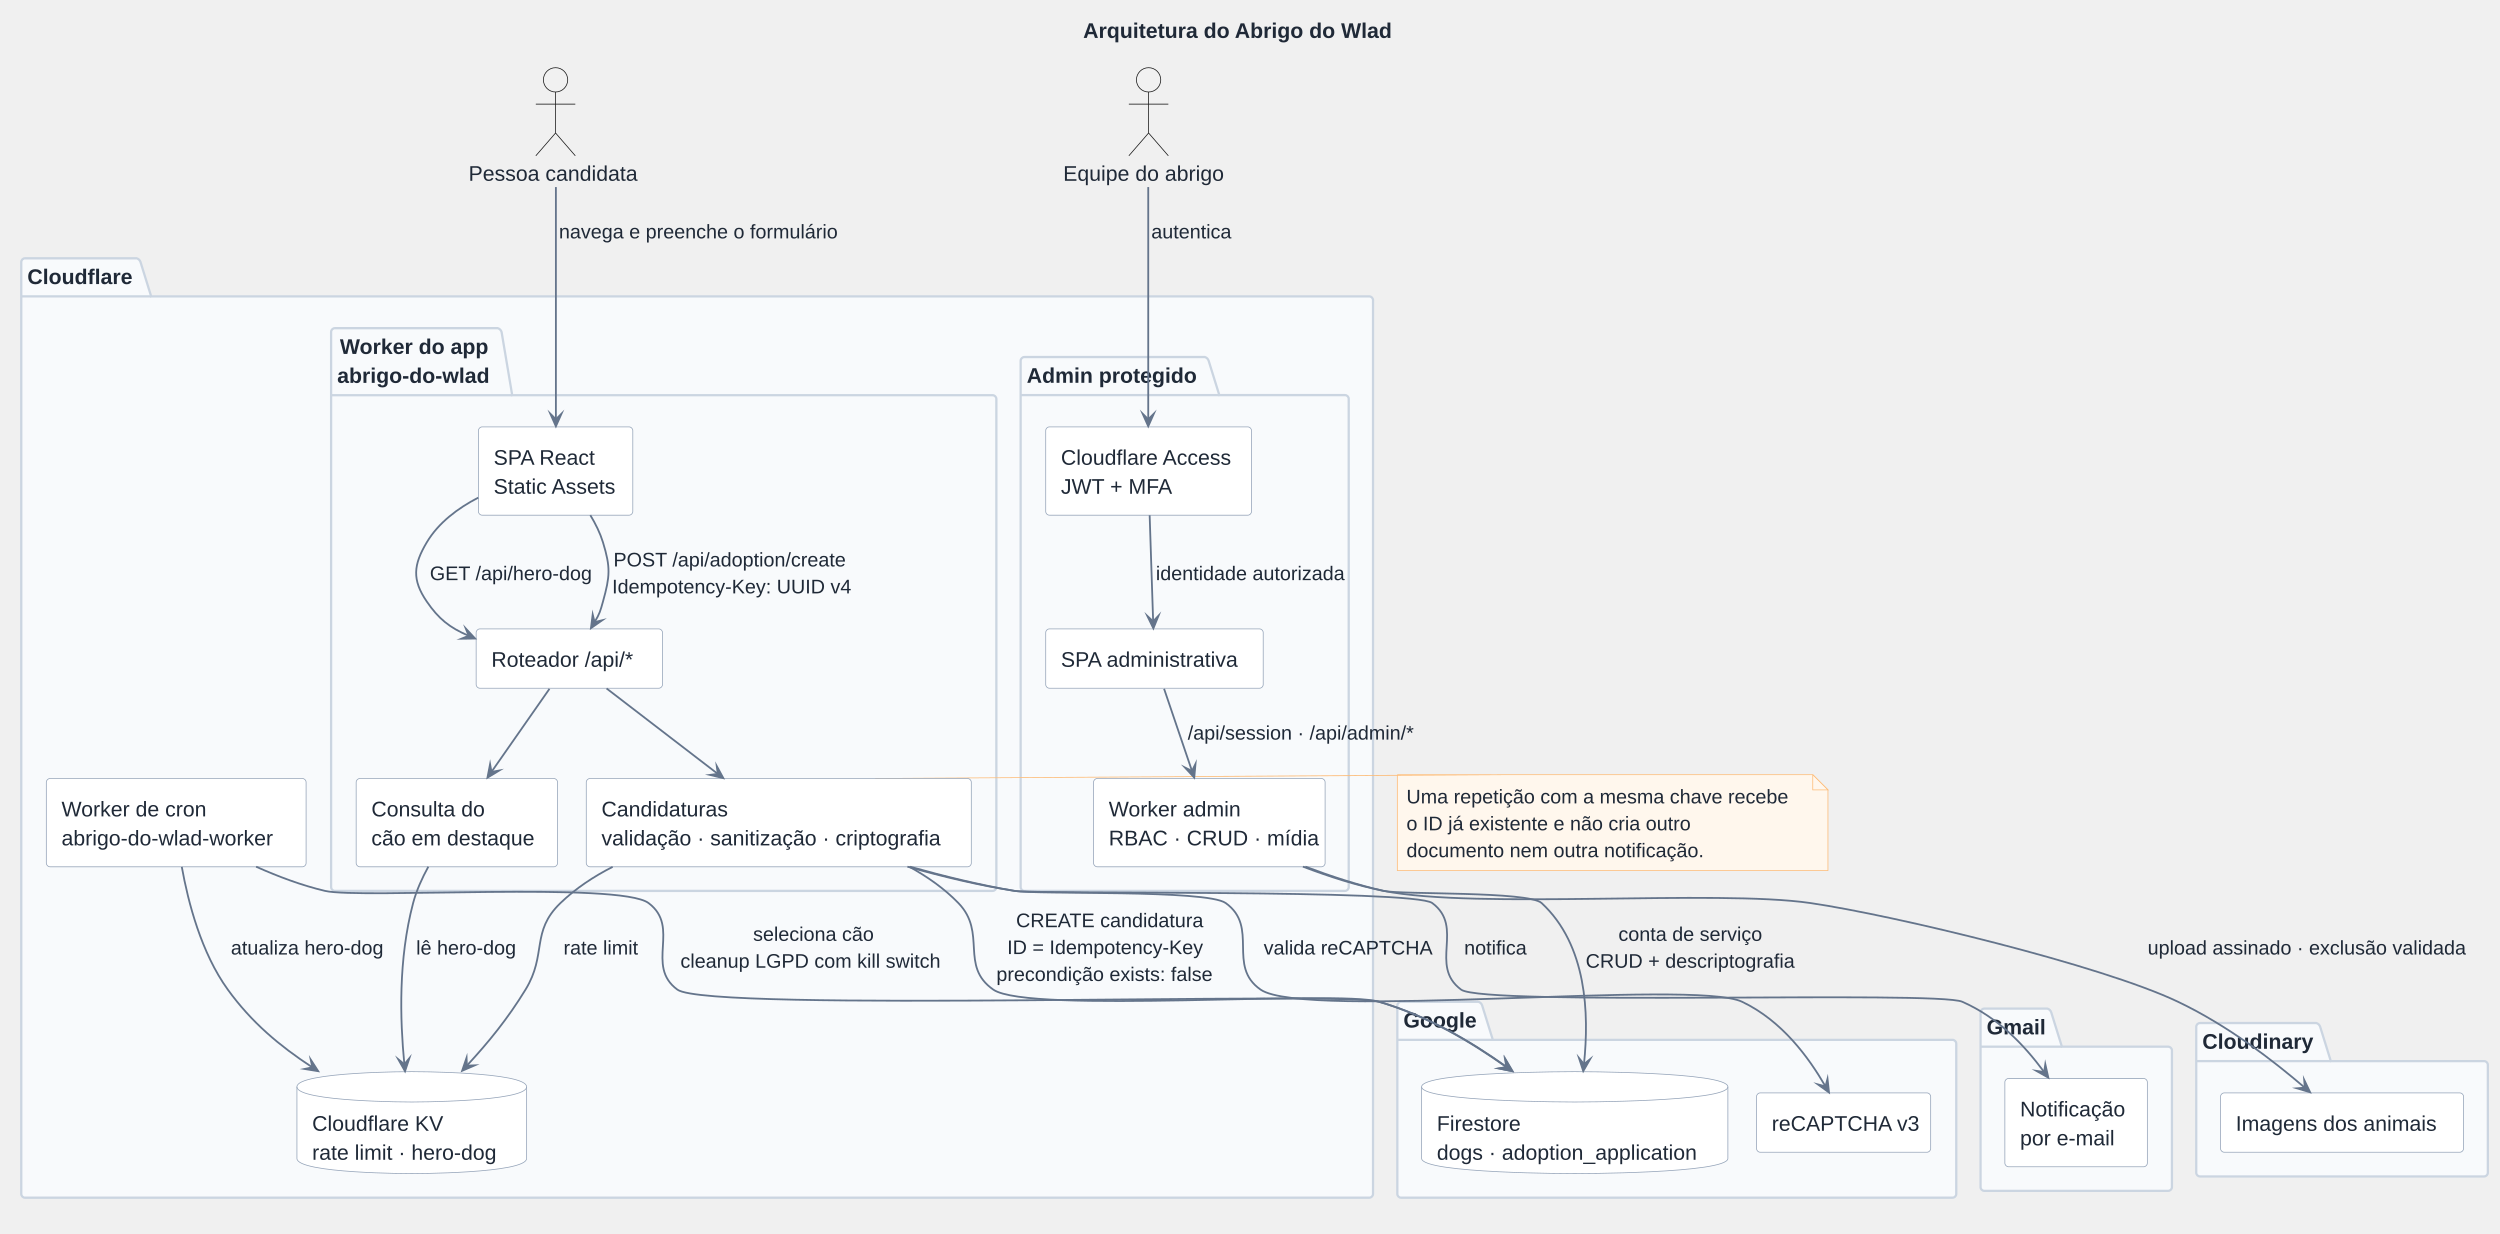
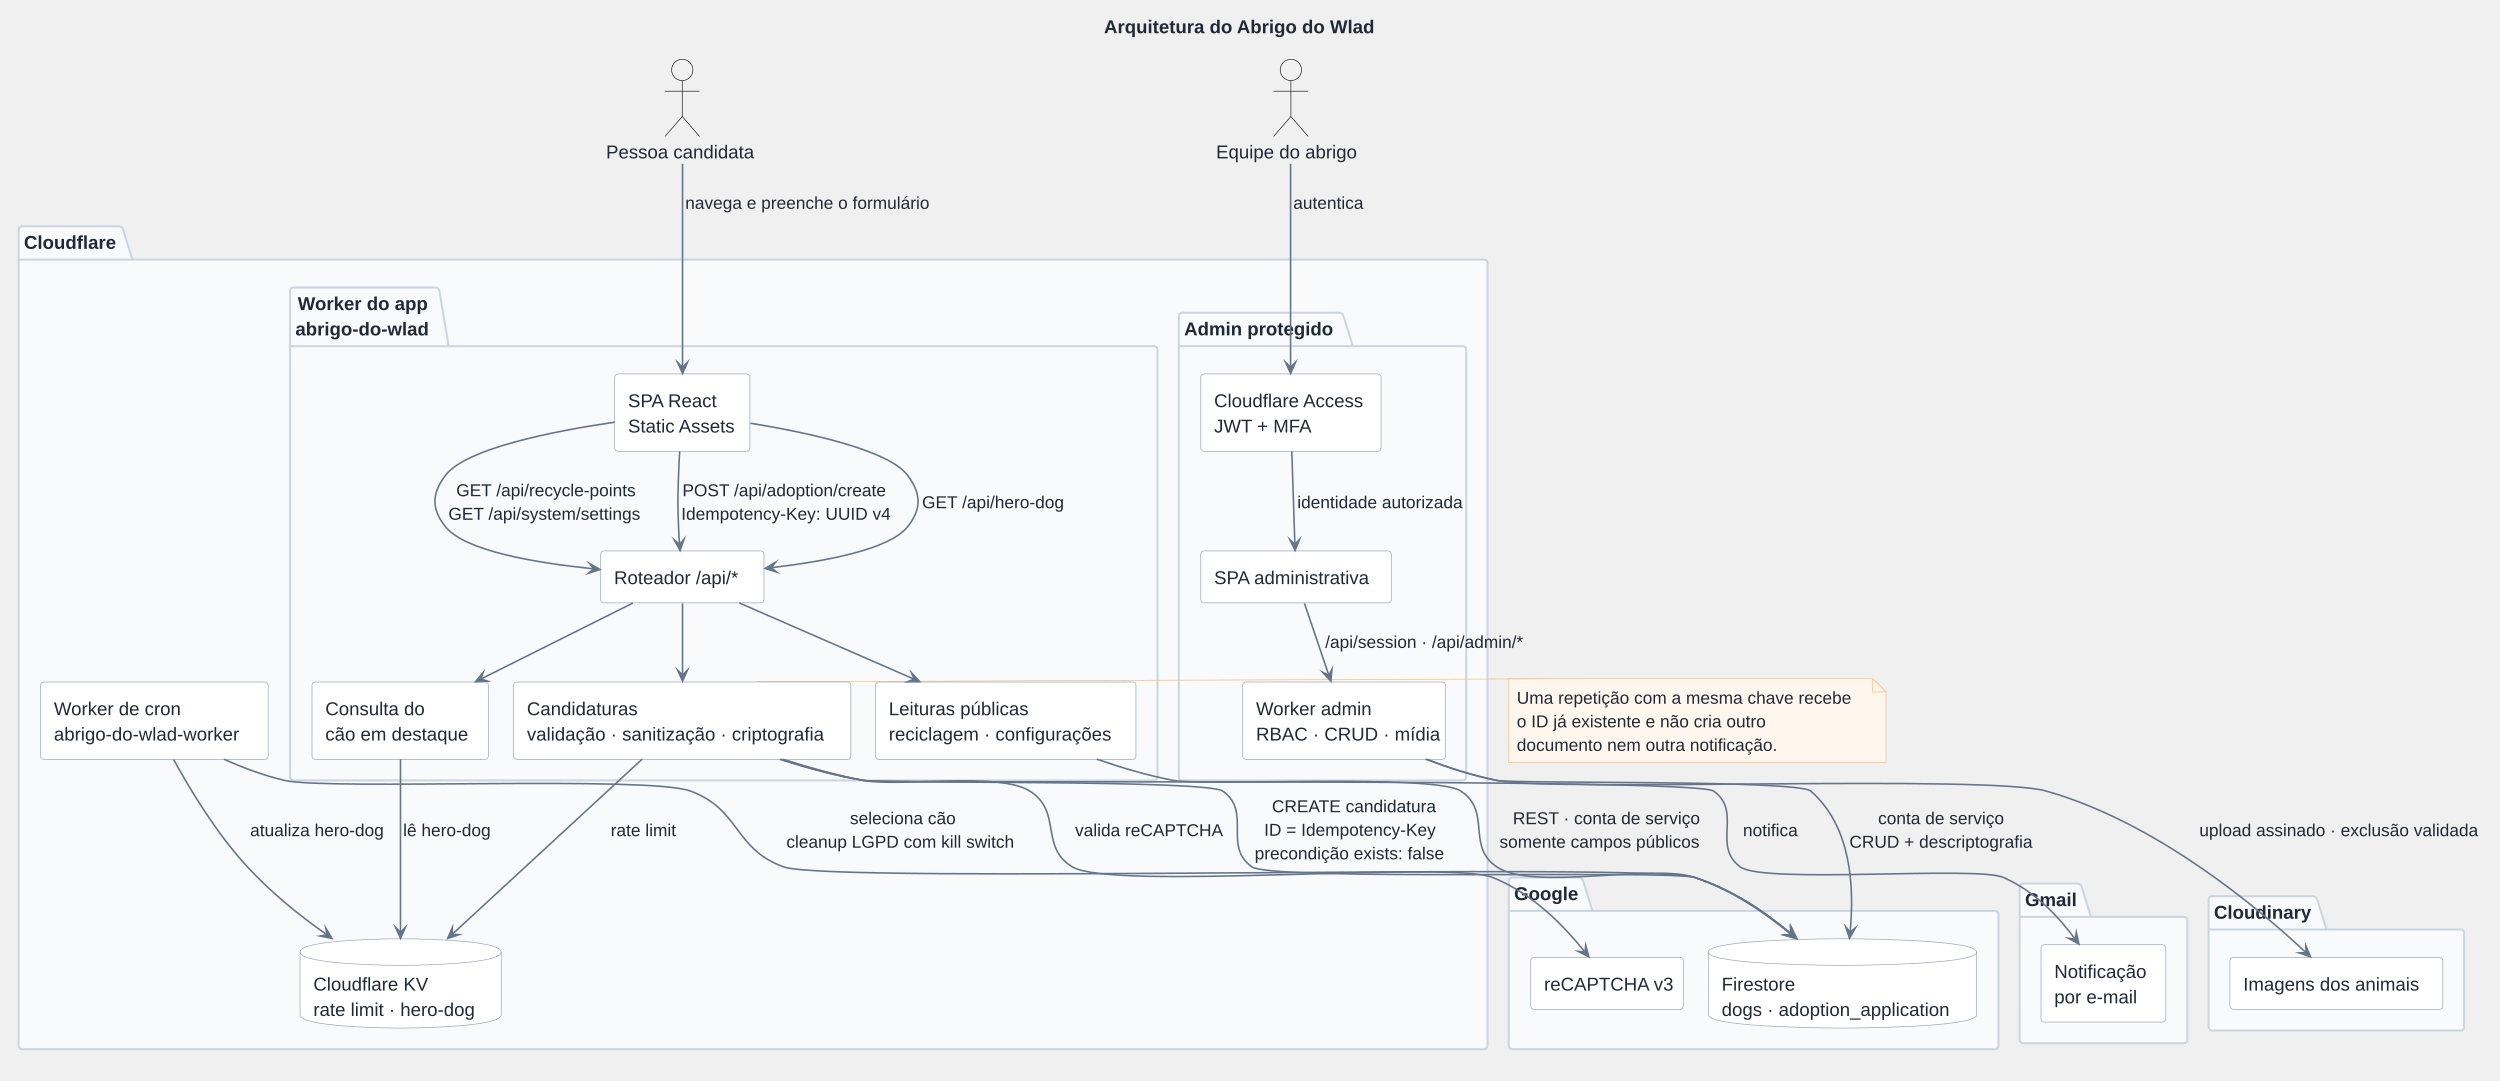
- <svg xmlns="http://www.w3.org/2000/svg" version="1.1" data-diagram-type="DESCRIPTION" style="width:1646px;height:812px;background:#FFFFFF;" width="1646px" height="812px" viewBox="0 0 1646 812" zoomAndPan="magnify" preserveAspectRatio="none" contentStyleType="text/css">
+ <svg xmlns="http://www.w3.org/2000/svg" version="1.1" data-diagram-type="DESCRIPTION" style="width:1879px;height:812px;background:#FFFFFF;" width="1879px" height="812px" viewBox="0 0 1879 812" zoomAndPan="magnify" preserveAspectRatio="none" contentStyleType="text/css">
  <defs />
  <g font-family="sans-serif" lengthAdjust="spacing">
    <g class="title" data-source-line="2">
-       <text x="713.162" y="24.966" fill="#1F2937" font-size="14" textLength="212.677" font-weight="700" font-family="Arial">Arquitetura do Abrigo do Wlad</text>
+       <text x="829.777" y="24.966" fill="#1F2937" font-size="14" textLength="212.677" font-weight="700" font-family="Arial">Arquitetura do Abrigo do Wlad</text>
    </g>
    <g class="cluster" data-qualified-name="cloudflare" id="ent0003" data-source-line="23">
-       <path d="M16.5,170.068 L90.027,170.068 A3.75,3.75 0 0 1 92.527,172.568 L99.527,195.136 L901.5,195.136 A2.5,2.5 0 0 1 904,197.636 L904,786.068 A2.5,2.5 0 0 1 901.5,788.568 L16.5,788.568 A2.5,2.5 0 0 1 14,786.068 L14,172.568 A2.5,2.5 0 0 1 16.5,170.068" style="stroke:#CBD5E1;stroke-width:1.5;" fill="#F8FAFC" />
+       <path d="M16.5,170.068 L90.027,170.068 A3.75,3.75 0 0 1 92.527,172.568 L99.527,195.136 L1115.5,195.136 A2.5,2.5 0 0 1 1118,197.636 L1118,786.068 A2.5,2.5 0 0 1 1115.5,788.568 L16.5,788.568 A2.5,2.5 0 0 1 14,786.068 L14,172.568 A2.5,2.5 0 0 1 16.5,170.068" style="stroke:#CBD5E1;stroke-width:1.5;" fill="#F8FAFC" />
      <line x1="14" y1="195.136" x2="99.527" y2="195.136" style="stroke:#CBD5E1;stroke-width:1.5;" />
      <text x="18" y="187.034" fill="#1F2937" font-size="14" textLength="72.527" font-weight="700" font-family="Arial">Cloudflare</text>
    </g>
    <g class="cluster" data-qualified-name="cloudflare.app_worker" id="ent0004" data-source-line="24">
-       <path d="M220.5,216.068 L327.739,216.068 A3.75,3.75 0 0 1 330.239,218.568 L337.239,260.204 L653.5,260.204 A2.5,2.5 0 0 1 656,262.704 L656,584.068 A2.5,2.5 0 0 1 653.5,586.568 L220.5,586.568 A2.5,2.5 0 0 1 218,584.068 L218,218.568 A2.5,2.5 0 0 1 220.5,216.068" style="stroke:#CBD5E1;stroke-width:1.5;" fill="#F8FAFC" />
+       <path d="M220.5,216.068 L327.739,216.068 A3.75,3.75 0 0 1 330.239,218.568 L337.239,260.204 L867.5,260.204 A2.5,2.5 0 0 1 870,262.704 L870,584.068 A2.5,2.5 0 0 1 867.5,586.568 L220.5,586.568 A2.5,2.5 0 0 1 218,584.068 L218,218.568 A2.5,2.5 0 0 1 220.5,216.068" style="stroke:#CBD5E1;stroke-width:1.5;" fill="#F8FAFC" />
      <line x1="218" y1="260.204" x2="337.239" y2="260.204" style="stroke:#CBD5E1;stroke-width:1.5;" />
      <text x="223.783" y="233.034" fill="#1F2937" font-size="14" textLength="102.672" font-weight="700" font-family="Arial">Worker do app</text>
      <text x="222" y="252.102" fill="#1F2937" font-size="14" textLength="106.239" font-weight="700" font-family="Arial">abrigo-do-wlad</text>
    </g>
-     <g class="cluster" data-qualified-name="cloudflare.admin_app" id="ent0010" data-source-line="32">
-       <path d="M674.5,235.068 L793.289,235.068 A3.75,3.75 0 0 1 795.789,237.568 L802.789,260.136 L885.5,260.136 A2.5,2.5 0 0 1 888,262.636 L888,584.068 A2.5,2.5 0 0 1 885.5,586.568 L674.5,586.568 A2.5,2.5 0 0 1 672,584.068 L672,237.568 A2.5,2.5 0 0 1 674.5,235.068" style="stroke:#CBD5E1;stroke-width:1.5;" fill="#F8FAFC" />
-       <line x1="672" y1="260.136" x2="802.789" y2="260.136" style="stroke:#CBD5E1;stroke-width:1.5;" />
-       <text x="676" y="252.034" fill="#1F2937" font-size="14" textLength="117.789" font-weight="700" font-family="Arial">Admin protegido</text>
-     </g>
-     <g class="cluster" data-qualified-name="google" id="ent0015" data-source-line="40">
-       <path d="M922.5,659.568 L973.375,659.568 A3.75,3.75 0 0 1 975.875,662.068 L982.875,684.636 L1285.5,684.636 A2.5,2.5 0 0 1 1288,687.136 L1288,786.068 A2.5,2.5 0 0 1 1285.5,788.568 L922.5,788.568 A2.5,2.5 0 0 1 920,786.068 L920,662.068 A2.5,2.5 0 0 1 922.5,659.568" style="stroke:#CBD5E1;stroke-width:1.5;" fill="#F8FAFC" />
-       <line x1="920" y1="684.636" x2="982.875" y2="684.636" style="stroke:#CBD5E1;stroke-width:1.5;" />
-       <text x="924" y="676.534" fill="#1F2937" font-size="14" textLength="49.875" font-weight="700" font-family="Arial">Google</text>
-     </g>
-     <g class="cluster" data-qualified-name="cloudinary" id="ent0018" data-source-line="45">
-       <path d="M1448.5,673.568 L1525.107,673.568 A3.75,3.75 0 0 1 1527.607,676.068 L1534.607,698.636 L1635.5,698.636 A2.5,2.5 0 0 1 1638,701.136 L1638,772.068 A2.5,2.5 0 0 1 1635.5,774.568 L1448.5,774.568 A2.5,2.5 0 0 1 1446,772.068 L1446,676.068 A2.5,2.5 0 0 1 1448.5,673.568" style="stroke:#CBD5E1;stroke-width:1.5;" fill="#F8FAFC" />
-       <line x1="1446" y1="698.636" x2="1534.607" y2="698.636" style="stroke:#CBD5E1;stroke-width:1.5;" />
-       <text x="1450" y="690.534" fill="#1F2937" font-size="14" textLength="75.607" font-weight="700" font-family="Arial">Cloudinary</text>
-     </g>
-     <g class="cluster" data-qualified-name="gmail" id="ent0020" data-source-line="49">
-       <path d="M1306.5,664.068 L1348.047,664.068 A3.75,3.75 0 0 1 1350.547,666.568 L1357.547,689.136 L1427.5,689.136 A2.5,2.5 0 0 1 1430,691.636 L1430,781.568 A2.5,2.5 0 0 1 1427.5,784.068 L1306.5,784.068 A2.5,2.5 0 0 1 1304,781.568 L1304,666.568 A2.5,2.5 0 0 1 1306.5,664.068" style="stroke:#CBD5E1;stroke-width:1.5;" fill="#F8FAFC" />
-       <line x1="1304" y1="689.136" x2="1357.547" y2="689.136" style="stroke:#CBD5E1;stroke-width:1.5;" />
-       <text x="1308" y="681.034" fill="#1F2937" font-size="14" textLength="40.547" font-weight="700" font-family="Arial">Gmail</text>
+     <g class="cluster" data-qualified-name="cloudflare.admin_app" id="ent0011" data-source-line="33">
+       <path d="M888.5,235.068 L1007.289,235.068 A3.75,3.75 0 0 1 1009.789,237.568 L1016.789,260.136 L1099.5,260.136 A2.5,2.5 0 0 1 1102,262.636 L1102,584.068 A2.5,2.5 0 0 1 1099.5,586.568 L888.5,586.568 A2.5,2.5 0 0 1 886,584.068 L886,237.568 A2.5,2.5 0 0 1 888.5,235.068" style="stroke:#CBD5E1;stroke-width:1.5;" fill="#F8FAFC" />
+       <line x1="886" y1="260.136" x2="1016.789" y2="260.136" style="stroke:#CBD5E1;stroke-width:1.5;" />
+       <text x="890" y="252.034" fill="#1F2937" font-size="14" textLength="117.789" font-weight="700" font-family="Arial">Admin protegido</text>
+     </g>
+     <g class="cluster" data-qualified-name="google" id="ent0016" data-source-line="41">
+       <path d="M1136.5,659.568 L1187.375,659.568 A3.75,3.75 0 0 1 1189.875,662.068 L1196.875,684.636 L1499.5,684.636 A2.5,2.5 0 0 1 1502,687.136 L1502,786.068 A2.5,2.5 0 0 1 1499.5,788.568 L1136.5,788.568 A2.5,2.5 0 0 1 1134,786.068 L1134,662.068 A2.5,2.5 0 0 1 1136.5,659.568" style="stroke:#CBD5E1;stroke-width:1.5;" fill="#F8FAFC" />
+       <line x1="1134" y1="684.636" x2="1196.875" y2="684.636" style="stroke:#CBD5E1;stroke-width:1.5;" />
+       <text x="1138" y="676.534" fill="#1F2937" font-size="14" textLength="49.875" font-weight="700" font-family="Arial">Google</text>
+     </g>
+     <g class="cluster" data-qualified-name="cloudinary" id="ent0019" data-source-line="46">
+       <path d="M1662.5,673.568 L1739.107,673.568 A3.75,3.75 0 0 1 1741.607,676.068 L1748.607,698.636 L1849.5,698.636 A2.5,2.5 0 0 1 1852,701.136 L1852,772.068 A2.5,2.5 0 0 1 1849.5,774.568 L1662.5,774.568 A2.5,2.5 0 0 1 1660,772.068 L1660,676.068 A2.5,2.5 0 0 1 1662.5,673.568" style="stroke:#CBD5E1;stroke-width:1.5;" fill="#F8FAFC" />
+       <line x1="1660" y1="698.636" x2="1748.607" y2="698.636" style="stroke:#CBD5E1;stroke-width:1.5;" />
+       <text x="1664" y="690.534" fill="#1F2937" font-size="14" textLength="75.607" font-weight="700" font-family="Arial">Cloudinary</text>
+     </g>
+     <g class="cluster" data-qualified-name="gmail" id="ent0021" data-source-line="50">
+       <path d="M1520.5,664.068 L1562.047,664.068 A3.75,3.75 0 0 1 1564.547,666.568 L1571.547,689.136 L1641.5,689.136 A2.5,2.5 0 0 1 1644,691.636 L1644,781.568 A2.5,2.5 0 0 1 1641.5,784.068 L1520.5,784.068 A2.5,2.5 0 0 1 1518,781.568 L1518,666.568 A2.5,2.5 0 0 1 1520.5,664.068" style="stroke:#CBD5E1;stroke-width:1.5;" fill="#F8FAFC" />
+       <line x1="1518" y1="689.136" x2="1571.547" y2="689.136" style="stroke:#CBD5E1;stroke-width:1.5;" />
+       <text x="1522" y="681.034" fill="#1F2937" font-size="14" textLength="40.547" font-weight="700" font-family="Arial">Gmail</text>
    </g>
    <g class="entity" data-qualified-name="candidate" id="ent0001" data-source-line="20">
-       <ellipse cx="365.781" cy="52.568" rx="8" ry="8" fill="#F1F1F1" style="stroke:#181818;stroke-width:0.5;" />
-       <path d="M365.781,60.568 L365.781,87.568 M352.781,68.568 L378.781,68.568 M365.781,87.568 L352.781,102.568 M365.781,87.568 L378.781,102.568" style="stroke:#181818;stroke-width:0.5;" fill="none" />
-       <text x="308.5" y="119.034" fill="#1F2937" font-size="14" textLength="114.562" font-family="Arial">Pessoa candidata</text>
+       <ellipse cx="512.781" cy="52.568" rx="8" ry="8" fill="#F1F1F1" style="stroke:#181818;stroke-width:0.5;" />
+       <path d="M512.781,60.568 L512.781,87.568 M499.781,68.568 L525.781,68.568 M512.781,87.568 L499.781,102.568 M512.781,87.568 L525.781,102.568" style="stroke:#181818;stroke-width:0.5;" fill="none" />
+       <text x="455.5" y="119.034" fill="#1F2937" font-size="14" textLength="114.562" font-family="Arial">Pessoa candidata</text>
    </g>
    <g class="entity" data-qualified-name="staff" id="ent0002" data-source-line="21">
-       <ellipse cx="756.231" cy="52.568" rx="8" ry="8" fill="#F1F1F1" style="stroke:#181818;stroke-width:0.5;" />
-       <path d="M756.231,60.568 L756.231,87.568 M743.231,68.568 L769.231,68.568 M756.231,87.568 L743.231,102.568 M756.231,87.568 L769.231,102.568" style="stroke:#181818;stroke-width:0.5;" fill="none" />
-       <text x="700" y="119.034" fill="#1F2937" font-size="14" textLength="112.462" font-family="Arial">Equipe do abrigo</text>
-     </g>
-     <g class="entity" data-qualified-name="GMN39" id="ent0040" data-source-line="74">
-       <path d="M920,510.068 L920,573.186 A0,0 0 0 0 920,573.186 L1203.522,573.186 A0,0 0 0 0 1203.522,573.186 L1203.522,520.068 L1193.522,510.068 L989.848,510.068 L576.205,512.549 L981.848,510.068 L920,510.068 A0,0 0 0 0 920,510.068" style="stroke:#FDBA74;stroke-width:0.5;" fill="#FFF7ED" />
-       <path d="M1193.522,510.068 L1193.522,520.068 L1203.522,520.068 L1193.522,510.068" style="stroke:#FDBA74;stroke-width:0.5;" fill="#FFF7ED" />
-       <text x="926" y="528.965" fill="#1F2937" font-size="13" textLength="262.522" font-family="Arial">Uma repetição com a mesma chave recebe</text>
-       <text x="926" y="546.671" fill="#1F2937" font-size="13" textLength="198.549" font-family="Arial">o ID já existente e não cria outro</text>
-       <text x="926" y="564.377" fill="#1F2937" font-size="13" textLength="211.315" font-family="Arial">documento nem outra notificação.</text>
-     </g>
-     <g class="entity" data-qualified-name="cloudflare.cron" id="ent0009" data-source-line="31">
+       <ellipse cx="970.231" cy="52.568" rx="8" ry="8" fill="#F1F1F1" style="stroke:#181818;stroke-width:0.5;" />
+       <path d="M970.231,60.568 L970.231,87.568 M957.231,68.568 L983.231,68.568 M970.231,87.568 L957.231,102.568 M970.231,87.568 L983.231,102.568" style="stroke:#181818;stroke-width:0.5;" fill="none" />
+       <text x="914" y="119.034" fill="#1F2937" font-size="14" textLength="112.462" font-family="Arial">Equipe do abrigo</text>
+     </g>
+     <g class="entity" data-qualified-name="GMN43" id="ent0044" data-source-line="78">
+       <path d="M1134,510.068 L1134,573.186 A0,0 0 0 0 1134,573.186 L1417.522,573.186 A0,0 0 0 0 1417.522,573.186 L1417.522,520.068 L1407.522,510.068 L1203.848,510.068 L568.885,512.412 L1195.848,510.068 L1134,510.068 A0,0 0 0 0 1134,510.068" style="stroke:#FDBA74;stroke-width:0.5;" fill="#FFF7ED" />
+       <path d="M1407.522,510.068 L1407.522,520.068 L1417.522,520.068 L1407.522,510.068" style="stroke:#FDBA74;stroke-width:0.5;" fill="#FFF7ED" />
+       <text x="1140" y="528.965" fill="#1F2937" font-size="13" textLength="262.522" font-family="Arial">Uma repetição com a mesma chave recebe</text>
+       <text x="1140" y="546.671" fill="#1F2937" font-size="13" textLength="198.549" font-family="Arial">o ID já existente e não cria outro</text>
+       <text x="1140" y="564.377" fill="#1F2937" font-size="13" textLength="211.315" font-family="Arial">documento nem outra notificação.</text>
+     </g>
+     <g class="entity" data-qualified-name="cloudflare.cron" id="ent0010" data-source-line="32">
      <rect x="30.5" y="512.568" width="171.031" height="58.136" fill="#FFF" style="stroke:#94A3B8;stroke-width:0.5;" rx="2.5" ry="2.5" />
      <text x="40.5" y="537.534" fill="#1F2937" font-size="14" textLength="101.836" font-family="Arial">Worker de cron</text>
      <text x="40.5" y="556.602" fill="#1F2937" font-size="14" textLength="151.031" font-family="Arial">abrigo-do-wlad-worker</text>
    </g>
-     <g class="entity" data-qualified-name="cloudflare.kv" id="ent0014" data-source-line="37">
-       <path d="M195.5,715.568 C195.5,705.568 271.118,705.568 271.118,705.568 C271.118,705.568 346.736,705.568 346.736,715.568 L346.736,762.704 C346.736,772.704 271.118,772.704 271.118,772.704 C271.118,772.704 195.5,772.704 195.5,762.704 L195.5,715.568" style="stroke:#94A3B8;stroke-width:0.5;" fill="#FFF" />
-       <path d="M195.5,715.568 C195.5,725.568 271.118,725.568 271.118,725.568 C271.118,725.568 346.736,725.568 346.736,715.568" style="stroke:#94A3B8;stroke-width:0.5;" fill="none" />
-       <text x="205.5" y="744.534" fill="#1F2937" font-size="14" textLength="88.858" font-family="Arial">Cloudflare KV</text>
-       <text x="205.5" y="763.602" fill="#1F2937" font-size="14" textLength="131.236" font-family="Arial">rate limit · hero-dog</text>
+     <g class="entity" data-qualified-name="cloudflare.kv" id="ent0015" data-source-line="38">
+       <path d="M225.5,715.568 C225.5,705.568 301.118,705.568 301.118,705.568 C301.118,705.568 376.736,705.568 376.736,715.568 L376.736,762.704 C376.736,772.704 301.118,772.704 301.118,772.704 C301.118,772.704 225.5,772.704 225.5,762.704 L225.5,715.568" style="stroke:#94A3B8;stroke-width:0.5;" fill="#FFF" />
+       <path d="M225.5,715.568 C225.5,725.568 301.118,725.568 301.118,725.568 C301.118,725.568 376.736,725.568 376.736,715.568" style="stroke:#94A3B8;stroke-width:0.5;" fill="none" />
+       <text x="235.5" y="744.534" fill="#1F2937" font-size="14" textLength="88.858" font-family="Arial">Cloudflare KV</text>
+       <text x="235.5" y="763.602" fill="#1F2937" font-size="14" textLength="131.236" font-family="Arial">rate limit · hero-dog</text>
    </g>
    <g class="entity" data-qualified-name="cloudflare.app_worker.spa" id="ent0005" data-source-line="25">
-       <rect x="315" y="281.068" width="101.634" height="58.136" fill="#FFF" style="stroke:#94A3B8;stroke-width:0.5;" rx="2.5" ry="2.5" />
-       <text x="325" y="306.034" fill="#1F2937" font-size="14" textLength="64.974" font-family="Arial">SPA React</text>
-       <text x="325" y="325.102" fill="#1F2937" font-size="14" textLength="81.634" font-family="Arial">Static Assets</text>
+       <rect x="462" y="281.068" width="101.634" height="58.136" fill="#FFF" style="stroke:#94A3B8;stroke-width:0.5;" rx="2.5" ry="2.5" />
+       <text x="472" y="306.034" fill="#1F2937" font-size="14" textLength="64.974" font-family="Arial">SPA React</text>
+       <text x="472" y="325.102" fill="#1F2937" font-size="14" textLength="81.634" font-family="Arial">Static Assets</text>
    </g>
    <g class="entity" data-qualified-name="cloudflare.app_worker.router" id="ent0006" data-source-line="26">
-       <rect x="313.5" y="414.068" width="122.69" height="39.068" fill="#FFF" style="stroke:#94A3B8;stroke-width:0.5;" rx="2.5" ry="2.5" />
-       <text x="323.5" y="439.034" fill="#1F2937" font-size="14" textLength="102.69" font-family="Arial">Roteador /api/*</text>
+       <rect x="451.5" y="414.068" width="122.69" height="39.068" fill="#FFF" style="stroke:#94A3B8;stroke-width:0.5;" rx="2.5" ry="2.5" />
+       <text x="461.5" y="439.034" fill="#1F2937" font-size="14" textLength="102.69" font-family="Arial">Roteador /api/*</text>
    </g>
    <g class="entity" data-qualified-name="cloudflare.app_worker.adoption" id="ent0007" data-source-line="27">
      <rect x="386" y="512.568" width="253.505" height="58.136" fill="#FFF" style="stroke:#94A3B8;stroke-width:0.5;" rx="2.5" ry="2.5" />
      <text x="396" y="537.534" fill="#1F2937" font-size="14" textLength="88.088" font-family="Arial">Candidaturas</text>
      <text x="396" y="556.602" fill="#1F2937" font-size="14" textLength="233.505" font-family="Arial">validação · sanitização · criptografia</text>
    </g>
    <g class="entity" data-qualified-name="cloudflare.app_worker.hero_api" id="ent0008" data-source-line="28">
      <rect x="234.5" y="512.568" width="132.588" height="58.136" fill="#FFF" style="stroke:#94A3B8;stroke-width:0.5;" rx="2.5" ry="2.5" />
      <text x="244.5" y="537.534" fill="#1F2937" font-size="14" textLength="78.568" font-family="Arial">Consulta do</text>
      <text x="244.5" y="556.602" fill="#1F2937" font-size="14" textLength="112.588" font-family="Arial">cão em destaque</text>
    </g>
-     <g class="entity" data-qualified-name="cloudflare.admin_app.access" id="ent0011" data-source-line="33">
-       <rect x="688.5" y="281.068" width="135.486" height="58.136" fill="#FFF" style="stroke:#94A3B8;stroke-width:0.5;" rx="2.5" ry="2.5" />
-       <text x="698.5" y="306.034" fill="#1F2937" font-size="14" textLength="115.486" font-family="Arial">Cloudflare Access</text>
-       <text x="698.5" y="325.102" fill="#1F2937" font-size="14" textLength="68.824" font-family="Arial">JWT + MFA</text>
-     </g>
-     <g class="entity" data-qualified-name="cloudflare.admin_app.admin_spa" id="ent0012" data-source-line="34">
-       <rect x="688.5" y="414.068" width="143.2" height="39.068" fill="#FFF" style="stroke:#94A3B8;stroke-width:0.5;" rx="2.5" ry="2.5" />
-       <text x="698.5" y="439.034" fill="#1F2937" font-size="14" textLength="123.2" font-family="Arial">SPA administrativa</text>
-     </g>
-     <g class="entity" data-qualified-name="cloudflare.admin_app.admin_worker" id="ent0013" data-source-line="35">
-       <rect x="720" y="512.568" width="152.453" height="58.136" fill="#FFF" style="stroke:#94A3B8;stroke-width:0.5;" rx="2.5" ry="2.5" />
-       <text x="730" y="537.534" fill="#1F2937" font-size="14" textLength="93.884" font-family="Arial">Worker admin</text>
-       <text x="730" y="556.602" fill="#1F2937" font-size="14" textLength="132.453" font-family="Arial">RBAC · CRUD · mídia</text>
-     </g>
-     <g class="entity" data-qualified-name="google.recaptcha" id="ent0016" data-source-line="41">
-       <rect x="1156.5" y="719.568" width="114.654" height="39.068" fill="#FFF" style="stroke:#94A3B8;stroke-width:0.5;" rx="2.5" ry="2.5" />
-       <text x="1166.5" y="744.534" fill="#1F2937" font-size="14" textLength="94.654" font-family="Arial">reCAPTCHA v3</text>
-     </g>
-     <g class="entity" data-qualified-name="google.firestore" id="ent0017" data-source-line="42">
-       <path d="M936,715.568 C936,705.568 1036.818,705.568 1036.818,705.568 C1036.818,705.568 1137.635,705.568 1137.635,715.568 L1137.635,762.704 C1137.635,772.704 1036.818,772.704 1036.818,772.704 C1036.818,772.704 936,772.704 936,762.704 L936,715.568" style="stroke:#94A3B8;stroke-width:0.5;" fill="#FFF" />
-       <path d="M936,715.568 C936,725.568 1036.818,725.568 1036.818,725.568 C1036.818,725.568 1137.635,725.568 1137.635,715.568" style="stroke:#94A3B8;stroke-width:0.5;" fill="none" />
-       <text x="946" y="744.534" fill="#1F2937" font-size="14" textLength="58.464" font-family="Arial">Firestore</text>
-       <text x="946" y="763.602" fill="#1F2937" font-size="14" textLength="181.635" font-family="Arial">dogs · adoption_application</text>
-     </g>
-     <g class="entity" data-qualified-name="cloudinary.images" id="ent0019" data-source-line="46">
-       <rect x="1462" y="719.568" width="159.999" height="39.068" fill="#FFF" style="stroke:#94A3B8;stroke-width:0.5;" rx="2.5" ry="2.5" />
-       <text x="1472" y="744.534" fill="#1F2937" font-size="14" textLength="139.999" font-family="Arial">Imagens dos animais</text>
-     </g>
-     <g class="entity" data-qualified-name="gmail.email" id="ent0021" data-source-line="50">
-       <rect x="1320" y="710.068" width="93.822" height="58.136" fill="#FFF" style="stroke:#94A3B8;stroke-width:0.5;" rx="2.5" ry="2.5" />
-       <text x="1330" y="735.034" fill="#1F2937" font-size="14" textLength="73.822" font-family="Arial">Notificação</text>
-       <text x="1330" y="754.102" fill="#1F2937" font-size="14" textLength="67.074" font-family="Arial">por e-mail</text>
-     </g>
-     <g class="link" data-entity-1="ent0001" data-entity-2="ent0005" id="lnk22" data-link-type="dependency">
-       <polygon points="366,280.91,370,271.91,366,275.91,362,271.91,366,280.91" fill="#64748B" style="stroke:#64748B;stroke-width:1;stroke-linejoin:miter;stroke-miterlimit:10;" />
-       <path d="M366,123.161 C366,168.042 366,236.051 366,275.91" style="stroke:#64748B;stroke-width:1.2;" fill="none" />
-       <text x="368" y="156.965" fill="#1F2937" font-size="13" textLength="196.066" font-family="Arial">navega e preenche o formulário</text>
-     </g>
-     <g class="link" data-entity-1="ent0002" data-entity-2="ent0011" id="lnk23" data-link-type="dependency">
-       <polygon points="756,280.91,760,271.91,756,275.91,752,271.91,756,280.91" fill="#64748B" style="stroke:#64748B;stroke-width:1;stroke-linejoin:miter;stroke-miterlimit:10;" />
-       <path d="M756,123.161 C756,168.042 756,236.051 756,275.91" style="stroke:#64748B;stroke-width:1.2;" fill="none" />
-       <text x="758" y="156.965" fill="#1F2937" font-size="13" textLength="56.966" font-family="Arial">autentica</text>
-     </g>
-     <g class="link" data-entity-1="ent0011" data-entity-2="ent0012" id="lnk24" data-link-type="dependency">
-       <polygon points="759.388,413.982,763.09,404.856,759.224,408.985,755.094,405.119,759.388,413.982" fill="#64748B" style="stroke:#64748B;stroke-width:1;stroke-linejoin:miter;stroke-miterlimit:10;" />
-       <path d="M756.928,339.248 C757.685,362.241 758.568,389.076 759.224,408.985" style="stroke:#64748B;stroke-width:1.2;" fill="none" />
-       <text x="761" y="381.965" fill="#1F2937" font-size="13" textLength="134.056" font-family="Arial">identidade autorizada</text>
+     <g class="entity" data-qualified-name="cloudflare.app_worker.public_data" id="ent0009" data-source-line="29">
+       <rect x="658" y="512.568" width="195.783" height="58.136" fill="#FFF" style="stroke:#94A3B8;stroke-width:0.5;" rx="2.5" ry="2.5" />
+       <text x="668" y="537.534" fill="#1F2937" font-size="14" textLength="110.908" font-family="Arial">Leituras públicas</text>
+       <text x="668" y="556.602" fill="#1F2937" font-size="14" textLength="175.783" font-family="Arial">reciclagem · configurações</text>
+     </g>
+     <g class="entity" data-qualified-name="cloudflare.admin_app.access" id="ent0012" data-source-line="34">
+       <rect x="902.5" y="281.068" width="135.486" height="58.136" fill="#FFF" style="stroke:#94A3B8;stroke-width:0.5;" rx="2.5" ry="2.5" />
+       <text x="912.5" y="306.034" fill="#1F2937" font-size="14" textLength="115.486" font-family="Arial">Cloudflare Access</text>
+       <text x="912.5" y="325.102" fill="#1F2937" font-size="14" textLength="68.824" font-family="Arial">JWT + MFA</text>
+     </g>
+     <g class="entity" data-qualified-name="cloudflare.admin_app.admin_spa" id="ent0013" data-source-line="35">
+       <rect x="902.5" y="414.068" width="143.2" height="39.068" fill="#FFF" style="stroke:#94A3B8;stroke-width:0.5;" rx="2.5" ry="2.5" />
+       <text x="912.5" y="439.034" fill="#1F2937" font-size="14" textLength="123.2" font-family="Arial">SPA administrativa</text>
+     </g>
+     <g class="entity" data-qualified-name="cloudflare.admin_app.admin_worker" id="ent0014" data-source-line="36">
+       <rect x="934" y="512.568" width="152.453" height="58.136" fill="#FFF" style="stroke:#94A3B8;stroke-width:0.5;" rx="2.5" ry="2.5" />
+       <text x="944" y="537.534" fill="#1F2937" font-size="14" textLength="93.884" font-family="Arial">Worker admin</text>
+       <text x="944" y="556.602" fill="#1F2937" font-size="14" textLength="132.453" font-family="Arial">RBAC · CRUD · mídia</text>
+     </g>
+     <g class="entity" data-qualified-name="google.recaptcha" id="ent0017" data-source-line="42">
+       <rect x="1150.5" y="719.568" width="114.654" height="39.068" fill="#FFF" style="stroke:#94A3B8;stroke-width:0.5;" rx="2.5" ry="2.5" />
+       <text x="1160.5" y="744.534" fill="#1F2937" font-size="14" textLength="94.654" font-family="Arial">reCAPTCHA v3</text>
+     </g>
+     <g class="entity" data-qualified-name="google.firestore" id="ent0018" data-source-line="43">
+       <path d="M1284,715.568 C1284,705.568 1384.818,705.568 1384.818,705.568 C1384.818,705.568 1485.635,705.568 1485.635,715.568 L1485.635,762.704 C1485.635,772.704 1384.818,772.704 1384.818,772.704 C1384.818,772.704 1284,772.704 1284,762.704 L1284,715.568" style="stroke:#94A3B8;stroke-width:0.5;" fill="#FFF" />
+       <path d="M1284,715.568 C1284,725.568 1384.818,725.568 1384.818,725.568 C1384.818,725.568 1485.635,725.568 1485.635,715.568" style="stroke:#94A3B8;stroke-width:0.5;" fill="none" />
+       <text x="1294" y="744.534" fill="#1F2937" font-size="14" textLength="58.464" font-family="Arial">Firestore</text>
+       <text x="1294" y="763.602" fill="#1F2937" font-size="14" textLength="181.635" font-family="Arial">dogs · adoption_application</text>
+     </g>
+     <g class="entity" data-qualified-name="cloudinary.images" id="ent0020" data-source-line="47">
+       <rect x="1676" y="719.568" width="159.999" height="39.068" fill="#FFF" style="stroke:#94A3B8;stroke-width:0.5;" rx="2.5" ry="2.5" />
+       <text x="1686" y="744.534" fill="#1F2937" font-size="14" textLength="139.999" font-family="Arial">Imagens dos animais</text>
+     </g>
+     <g class="entity" data-qualified-name="gmail.email" id="ent0022" data-source-line="51">
+       <rect x="1534" y="710.068" width="93.822" height="58.136" fill="#FFF" style="stroke:#94A3B8;stroke-width:0.5;" rx="2.5" ry="2.5" />
+       <text x="1544" y="735.034" fill="#1F2937" font-size="14" textLength="73.822" font-family="Arial">Notificação</text>
+       <text x="1544" y="754.102" fill="#1F2937" font-size="14" textLength="67.074" font-family="Arial">por e-mail</text>
+     </g>
+     <g class="link" data-entity-1="ent0001" data-entity-2="ent0005" id="lnk23" data-link-type="dependency">
+       <polygon points="513,280.91,517,271.91,513,275.91,509,271.91,513,280.91" fill="#64748B" style="stroke:#64748B;stroke-width:1;stroke-linejoin:miter;stroke-miterlimit:10;" />
+       <path d="M513,123.161 C513,168.042 513,236.051 513,275.91" style="stroke:#64748B;stroke-width:1.2;" fill="none" />
+       <text x="515" y="156.965" fill="#1F2937" font-size="13" textLength="196.066" font-family="Arial">navega e preenche o formulário</text>
+     </g>
+     <g class="link" data-entity-1="ent0002" data-entity-2="ent0012" id="lnk24" data-link-type="dependency">
+       <polygon points="970,280.91,974,271.91,970,275.91,966,271.91,970,280.91" fill="#64748B" style="stroke:#64748B;stroke-width:1;stroke-linejoin:miter;stroke-miterlimit:10;" />
+       <path d="M970,123.161 C970,168.042 970,236.051 970,275.91" style="stroke:#64748B;stroke-width:1.2;" fill="none" />
+       <text x="972" y="156.965" fill="#1F2937" font-size="13" textLength="56.966" font-family="Arial">autentica</text>
    </g>
    <g class="link" data-entity-1="ent0012" data-entity-2="ent0013" id="lnk25" data-link-type="dependency">
-       <polygon points="786.367,512.203,787.26,502.395,784.759,507.469,779.685,504.968,786.367,512.203" fill="#64748B" style="stroke:#64748B;stroke-width:1;stroke-linejoin:miter;stroke-miterlimit:10;" />
-       <path d="M766.436,453.519 C771.978,469.835 778.447,488.884 784.759,507.469" style="stroke:#64748B;stroke-width:1.2;" fill="none" />
-       <text x="782" y="486.965" fill="#1F2937" font-size="13" textLength="162.968" font-family="Arial">/api/session · /api/admin/*</text>
-     </g>
-     <g class="link" data-entity-1="ent0013" data-entity-2="ent0017" id="lnk26" data-link-type="dependency">
-       <polygon points="1042.389,705.463,1047.291,696.921,1042.902,700.49,1039.334,696.101,1042.389,705.463" fill="#64748B" style="stroke:#64748B;stroke-width:1;stroke-linejoin:miter;stroke-miterlimit:10;" />
-       <path d="M859.459,570.589 C875.953,576.828 893.898,582.724 911,586.568 C922.308,589.11 1006.502,586.687 1015,594.568 C1044.939,622.332 1046.309,667.448 1042.902,700.49" style="stroke:#64748B;stroke-width:1.2;" fill="none" />
-       <text x="1065.567" y="619.465" fill="#1F2937" font-size="13" textLength="99.203" font-family="Arial">conta de serviço</text>
-       <text x="1044" y="637.171" fill="#1F2937" font-size="13" textLength="142.337" font-family="Arial">CRUD + descriptografia</text>
-     </g>
-     <g class="link" data-entity-1="ent0013" data-entity-2="ent0019" id="lnk27" data-link-type="dependency">
-       <polygon points="1521.167,719.302,1516.933,710.409,1517.369,716.049,1511.729,716.485,1521.167,719.302" fill="#64748B" style="stroke:#64748B;stroke-width:1;stroke-linejoin:miter;stroke-miterlimit:10;" />
-       <path d="M857.833,570.592 C874.736,577.038 893.286,583.033 911,586.568 C972.262,598.792 1130.19,585.515 1192,594.568 C1247.096,602.638 1383.75,635.575 1434,659.568 C1467.05,675.348 1496.646,698.299 1517.369,716.049" style="stroke:#64748B;stroke-width:1.2;" fill="none" />
-       <text x="1414" y="628.465" fill="#1F2937" font-size="13" textLength="218.231" font-family="Arial">upload assinado · exclusão validada</text>
-     </g>
-     <g class="link" data-entity-1="ent0005" data-entity-2="ent0006" id="lnk28" data-link-type="dependency">
-       <polygon points="313.048,420.512,306.345,413.296,308.45,418.546,303.2,420.652,313.048,420.512" fill="#64748B" style="stroke:#64748B;stroke-width:1;stroke-linejoin:miter;stroke-miterlimit:10;" />
-       <path d="M314.881,327.645 C301.531,334.558 288.73,344.095 281,357.068 C272.127,371.958 271.21,381.764 281,396.068 C288.713,407.336 295.854,413.161 308.45,418.546" style="stroke:#64748B;stroke-width:1.2;" fill="none" />
-       <text x="283" y="381.965" fill="#1F2937" font-size="13" textLength="112.255" font-family="Arial">GET /api/hero-dog</text>
-     </g>
-     <g class="link" data-entity-1="ent0006" data-entity-2="ent0008" id="lnk29" data-link-type="dependency">
-       <polygon points="320.802,512.203,329.233,507.113,323.664,508.103,322.674,502.534,320.802,512.203" fill="#64748B" style="stroke:#64748B;stroke-width:1;stroke-linejoin:miter;stroke-miterlimit:10;" />
-       <path d="M361.77,453.519 C350.379,469.835 336.638,489.518 323.664,508.103" style="stroke:#64748B;stroke-width:1.2;" fill="none" />
-     </g>
-     <g class="link" data-entity-1="ent0008" data-entity-2="ent0014" id="lnk30" data-link-type="dependency">
-       <polygon points="266.69,705.547,269.806,696.204,266.209,700.57,261.843,696.973,266.69,705.547" fill="#64748B" style="stroke:#64748B;stroke-width:1;stroke-linejoin:miter;stroke-miterlimit:10;" />
-       <path d="M282.016,570.621 C277.914,578.091 274.161,586.372 272,594.568 C262.216,631.667 263.361,671.084 266.209,700.57" style="stroke:#64748B;stroke-width:1.2;" fill="none" />
-       <text x="274" y="628.465" fill="#1F2937" font-size="13" textLength="70.707" font-family="Arial">lê hero-dog</text>
-     </g>
-     <g class="link" data-entity-1="ent0005" data-entity-2="ent0006" id="lnk31" data-link-type="dependency">
-       <polygon points="388.965,413.768,397.044,408.136,391.552,409.489,390.198,403.997,388.965,413.768" fill="#64748B" style="stroke:#64748B;stroke-width:1;stroke-linejoin:miter;stroke-miterlimit:10;" />
-       <path d="M388.659,339.174 C392.093,344.806 395.115,350.897 397,357.068 C402.064,373.645 401.644,379.368 397,396.068 C395.295,402.198 394.84,404.05 391.552,409.489" style="stroke:#64748B;stroke-width:1.2;" fill="none" />
-       <text x="403.897" y="372.965" fill="#1F2937" font-size="13" textLength="162.266" font-family="Arial">POST /api/adoption/create</text>
-       <text x="403" y="390.671" fill="#1F2937" font-size="13" textLength="164.06" font-family="Arial">Idempotency-Key: UUID v4</text>
-     </g>
-     <g class="link" data-entity-1="ent0006" data-entity-2="ent0007" id="lnk32" data-link-type="dependency">
-       <polygon points="476.435,512.481,471.734,503.827,472.469,509.436,466.86,510.171,476.435,512.481" fill="#64748B" style="stroke:#64748B;stroke-width:1;stroke-linejoin:miter;stroke-miterlimit:10;" />
-       <path d="M399.354,453.275 C420.71,469.679 448.101,490.718 472.469,509.436" style="stroke:#64748B;stroke-width:1.2;" fill="none" />
-     </g>
-     <g class="link" data-entity-1="ent0007" data-entity-2="ent0014" id="lnk33" data-link-type="dependency">
-       <polygon points="304.092,705.186,313.139,701.294,307.487,701.515,307.266,695.862,304.092,705.186" fill="#64748B" style="stroke:#64748B;stroke-width:1;stroke-linejoin:miter;stroke-miterlimit:10;" />
-       <path d="M403.37,570.732 C390.803,577.137 378.952,584.977 369,594.568 C349.329,613.524 360.254,628.263 346,651.568 C334.281,670.728 321.69,686.156 307.487,701.515" style="stroke:#64748B;stroke-width:1.2;" fill="none" />
-       <text x="371" y="628.465" fill="#1F2937" font-size="13" textLength="54.977" font-family="Arial">rate limit</text>
-     </g>
-     <g class="link" data-entity-1="ent0007" data-entity-2="ent0016" id="lnk34" data-link-type="dependency">
-       <polygon points="1204.336,719.49,1203.274,709.699,1201.825,715.167,1196.357,713.717,1204.336,719.49" fill="#64748B" style="stroke:#64748B;stroke-width:1;stroke-linejoin:miter;stroke-miterlimit:10;" />
-       <path d="M599.131,570.631 C621.35,576.869 645.381,582.754 668,586.568 C683.255,589.14 794.431,585.549 807,594.568 C829.196,610.493 807.55,636.002 830,651.568 C858.955,671.644 1115.194,644.409 1147,659.568 C1173.364,672.133 1190.806,696.199 1201.825,715.167" style="stroke:#64748B;stroke-width:1.2;" fill="none" />
-       <text x="832" y="628.465" fill="#1F2937" font-size="13" textLength="109.746" font-family="Arial">valida reCAPTCHA</text>
-     </g>
-     <g class="link" data-entity-1="ent0007" data-entity-2="ent0017" id="lnk35" data-link-type="dependency">
-       <polygon points="995.769,705.386,990.739,696.918,991.69,702.495,986.113,703.446,995.769,705.386" fill="#64748B" style="stroke:#64748B;stroke-width:1;stroke-linejoin:miter;stroke-miterlimit:10;" />
-       <path d="M598.757,570.703 C610.586,577.207 621.809,585.082 631,594.568 C650.01,614.187 631.599,635.932 654,651.568 C677.154,667.729 880.935,651.519 908,659.568 C939.788,669.022 967.579,685.409 991.69,702.495" style="stroke:#64748B;stroke-width:1.2;" fill="none" />
-       <text x="668.974" y="610.465" fill="#1F2937" font-size="13" textLength="123.266" font-family="Arial">CREATE candidatura</text>
-       <text x="663.124" y="628.171" fill="#1F2937" font-size="13" textLength="134.966" font-family="Arial">ID = Idempotency-Key</text>
-       <text x="656" y="645.877" fill="#1F2937" font-size="13" textLength="149.214" font-family="Arial">precondição exists: false</text>
-     </g>
-     <g class="link" data-entity-1="ent0007" data-entity-2="ent0021" id="lnk36" data-link-type="dependency">
-       <polygon points="1348.759,709.719,1346.61,700.107,1345.78,705.702,1340.185,704.872,1348.759,709.719" fill="#64748B" style="stroke:#64748B;stroke-width:1;stroke-linejoin:miter;stroke-miterlimit:10;" />
-       <path d="M597.437,570.62 C620.105,577.024 644.777,582.991 668,586.568 C683.106,588.895 930.732,585.452 943,594.568 C964.434,610.495 940.528,635.693 962,651.568 C976.746,662.47 1275.227,652.154 1292,659.568 C1315.618,670.008 1332.459,687.74 1345.78,705.702" style="stroke:#64748B;stroke-width:1.2;" fill="none" />
-       <text x="964" y="628.465" fill="#1F2937" font-size="13" textLength="45.305" font-family="Arial">notifica</text>
-     </g>
-     <g class="link" data-entity-1="ent0009" data-entity-2="ent0017" id="lnk37" data-link-type="dependency">
-       <polygon points="996.105,705.416,991.097,696.936,992.033,702.514,986.455,703.451,996.105,705.416" fill="#64748B" style="stroke:#64748B;stroke-width:1;stroke-linejoin:miter;stroke-miterlimit:10;" />
-       <path d="M168.612,570.633 C182.951,577.036 198.746,583 214,586.568 C237.061,591.962 408.05,580.362 427,594.568 C448.366,610.586 424.473,635.767 446,651.568 C466.694,666.757 883.343,652.425 908,659.568 C939.98,668.833 967.906,685.323 992.033,702.514" style="stroke:#64748B;stroke-width:1.2;" fill="none" />
-       <text x="495.827" y="619.465" fill="#1F2937" font-size="13" textLength="81.809" font-family="Arial">seleciona cão</text>
-       <text x="448" y="637.171" fill="#1F2937" font-size="13" textLength="177.463" font-family="Arial">cleanup LGPD com kill switch</text>
-     </g>
-     <g class="link" data-entity-1="ent0009" data-entity-2="ent0014" id="lnk38" data-link-type="dependency">
-       <polygon points="209.706,705.401,204.369,697.123,205.523,702.661,199.985,703.816,209.706,705.401" fill="#64748B" style="stroke:#64748B;stroke-width:1;stroke-linejoin:miter;stroke-miterlimit:10;" />
-       <path d="M119.696,570.764 C123.895,594.195 132.572,627.476 150,651.568 C165.589,673.118 184.039,688.59 205.523,702.661" style="stroke:#64748B;stroke-width:1.2;" fill="none" />
-       <text x="152" y="628.465" fill="#1F2937" font-size="13" textLength="107.445" font-family="Arial">atualiza hero-dog</text>
+       <polygon points="973.388,413.982,977.09,404.856,973.224,408.985,969.094,405.119,973.388,413.982" fill="#64748B" style="stroke:#64748B;stroke-width:1;stroke-linejoin:miter;stroke-miterlimit:10;" />
+       <path d="M970.928,339.248 C971.685,362.241 972.568,389.076 973.224,408.985" style="stroke:#64748B;stroke-width:1.2;" fill="none" />
+       <text x="975" y="381.965" fill="#1F2937" font-size="13" textLength="134.056" font-family="Arial">identidade autorizada</text>
+     </g>
+     <g class="link" data-entity-1="ent0013" data-entity-2="ent0014" id="lnk26" data-link-type="dependency">
+       <polygon points="1000.367,512.203,1001.26,502.395,998.759,507.469,993.685,504.968,1000.367,512.203" fill="#64748B" style="stroke:#64748B;stroke-width:1;stroke-linejoin:miter;stroke-miterlimit:10;" />
+       <path d="M980.436,453.519 C985.978,469.835 992.447,488.884 998.759,507.469" style="stroke:#64748B;stroke-width:1.2;" fill="none" />
+       <text x="996" y="486.965" fill="#1F2937" font-size="13" textLength="162.968" font-family="Arial">/api/session · /api/admin/*</text>
+     </g>
+     <g class="link" data-entity-1="ent0014" data-entity-2="ent0018" id="lnk27" data-link-type="dependency">
+       <polygon points="1390.089,705.449,1394.914,696.863,1390.557,700.471,1386.95,696.114,1390.089,705.449" fill="#64748B" style="stroke:#64748B;stroke-width:1;stroke-linejoin:miter;stroke-miterlimit:10;" />
+       <path d="M1072.146,570.642 C1088.969,577.045 1107.4,583.007 1125,586.568 C1137.858,589.17 1351.133,585.923 1361,594.568 C1391.873,621.617 1393.69,667.169 1390.557,700.471" style="stroke:#64748B;stroke-width:1.2;" fill="none" />
+       <text x="1411.567" y="619.465" fill="#1F2937" font-size="13" textLength="99.203" font-family="Arial">conta de serviço</text>
+       <text x="1390" y="637.171" fill="#1F2937" font-size="13" textLength="142.337" font-family="Arial">CRUD + descriptografia</text>
+     </g>
+     <g class="link" data-entity-1="ent0014" data-entity-2="ent0020" id="lnk28" data-link-type="dependency">
+       <polygon points="1736.797,719.321,1732.949,710.255,1733.143,715.909,1727.489,716.102,1736.797,719.321" fill="#64748B" style="stroke:#64748B;stroke-width:1;stroke-linejoin:miter;stroke-miterlimit:10;" />
+       <path d="M1071.512,570.586 C1088.495,577.076 1107.165,583.094 1125,586.568 C1170.051,595.344 1493.846,582.037 1538,594.568 C1621.038,618.135 1697.554,682.678 1733.143,715.909" style="stroke:#64748B;stroke-width:1.2;" fill="none" />
+       <text x="1653" y="628.465" fill="#1F2937" font-size="13" textLength="218.231" font-family="Arial">upload assinado · exclusão validada</text>
+     </g>
+     <g class="link" data-entity-1="ent0005" data-entity-2="ent0006" id="lnk29" data-link-type="dependency">
+       <polygon points="574.836,427.273,584.246,430.179,579.8,426.681,583.299,422.236,574.836,427.273" fill="#64748B" style="stroke:#64748B;stroke-width:1;stroke-linejoin:miter;stroke-miterlimit:10;" />
+       <path d="M564.05,318.085 C608.374,325.347 667.645,338.283 682,357.068 C692.525,370.84 692.886,382.58 682,396.068 C668.521,412.769 622.333,421.609 579.8,426.681" style="stroke:#64748B;stroke-width:1.2;" fill="none" />
+       <text x="693" y="381.965" fill="#1F2937" font-size="13" textLength="112.255" font-family="Arial">GET /api/hero-dog</text>
+     </g>
+     <g class="link" data-entity-1="ent0006" data-entity-2="ent0008" id="lnk30" data-link-type="dependency">
+       <polygon points="357.173,512.481,367.012,512.034,361.645,510.245,363.434,504.879,357.173,512.481" fill="#64748B" style="stroke:#64748B;stroke-width:1;stroke-linejoin:miter;stroke-miterlimit:10;" />
+       <path d="M475.587,453.275 C442.779,469.679 399.081,491.527 361.645,510.245" style="stroke:#64748B;stroke-width:1.2;" fill="none" />
+     </g>
+     <g class="link" data-entity-1="ent0008" data-entity-2="ent0015" id="lnk31" data-link-type="dependency">
+       <polygon points="301,705.548,305,696.548,301,700.548,297,696.548,301,705.548" fill="#64748B" style="stroke:#64748B;stroke-width:1;stroke-linejoin:miter;stroke-miterlimit:10;" />
+       <path d="M301,570.578 C301,606.265 301,662.827 301,700.548" style="stroke:#64748B;stroke-width:1.2;" fill="none" />
+       <text x="303" y="628.465" fill="#1F2937" font-size="13" textLength="70.707" font-family="Arial">lê hero-dog</text>
+     </g>
+     <g class="link" data-entity-1="ent0005" data-entity-2="ent0006" id="lnk32" data-link-type="dependency">
+       <polygon points="451.178,428.075,442.641,423.162,446.205,427.556,441.811,431.119,451.178,428.075" fill="#64748B" style="stroke:#64748B;stroke-width:1;stroke-linejoin:miter;stroke-miterlimit:10;" />
+       <path d="M461.948,317.3 C415.031,324.201 350.488,337.069 335,357.068 C324.387,370.772 324.043,382.637 335,396.068 C349.606,413.973 400.815,422.82 446.205,427.556" style="stroke:#64748B;stroke-width:1.2;" fill="none" />
+       <text x="342.902" y="372.965" fill="#1F2937" font-size="13" textLength="140.465" font-family="Arial">GET /api/recycle-points</text>
+       <text x="337" y="390.671" fill="#1F2937" font-size="13" textLength="152.269" font-family="Arial">GET /api/system/settings</text>
+     </g>
+     <g class="link" data-entity-1="ent0006" data-entity-2="ent0009" id="lnk33" data-link-type="dependency">
+       <polygon points="691.466,512.417,684.816,505.153,686.883,510.418,681.618,512.485,691.466,512.417" fill="#64748B" style="stroke:#64748B;stroke-width:1;stroke-linejoin:miter;stroke-miterlimit:10;" />
+       <path d="M555.605,453.153 C593.173,469.541 643.888,491.663 686.883,510.418" style="stroke:#64748B;stroke-width:1.2;" fill="none" />
+     </g>
+     <g class="link" data-entity-1="ent0009" data-entity-2="ent0018" id="lnk34" data-link-type="dependency">
+       <polygon points="1349.931,705.453,1345.541,696.637,1346.076,702.268,1340.445,702.804,1349.931,705.453" fill="#64748B" style="stroke:#64748B;stroke-width:1;stroke-linejoin:miter;stroke-miterlimit:10;" />
+       <path d="M824.304,570.578 C842.734,576.981 862.874,582.959 882,586.568 C905.6,591.021 1077.947,581.352 1098,594.568 C1121.406,609.994 1101.723,635.948 1125,651.568 C1152.534,670.045 1242.68,648.679 1274,659.568 C1302.09,669.334 1325.565,685.318 1346.076,702.268" style="stroke:#64748B;stroke-width:1.2;" fill="none" />
+       <text x="1137.056" y="619.465" fill="#1F2937" font-size="13" textLength="139.126" font-family="Arial">REST · conta de serviço</text>
+       <text x="1127" y="637.171" fill="#1F2937" font-size="13" textLength="159.237" font-family="Arial">somente campos públicos</text>
+     </g>
+     <g class="link" data-entity-1="ent0005" data-entity-2="ent0006" id="lnk35" data-link-type="dependency">
+       <polygon points="511.179,414.018,514.409,404.713,510.759,409.035,506.437,405.385,511.179,414.018" fill="#64748B" style="stroke:#64748B;stroke-width:1;stroke-linejoin:miter;stroke-miterlimit:10;" />
+       <path d="M510.869,339.273 C510.507,345.15 510.188,351.309 510,357.068 C509.436,374.392 509.289,378.749 510,396.068 C510.24,401.913 510.275,403.288 510.759,409.035" style="stroke:#64748B;stroke-width:1.2;" fill="none" />
+       <text x="512.897" y="372.965" fill="#1F2937" font-size="13" textLength="162.266" font-family="Arial">POST /api/adoption/create</text>
+       <text x="512" y="390.671" fill="#1F2937" font-size="13" textLength="164.06" font-family="Arial">Idempotency-Key: UUID v4</text>
+     </g>
+     <g class="link" data-entity-1="ent0006" data-entity-2="ent0007" id="lnk36" data-link-type="dependency">
+       <polygon points="513,512.203,517,503.203,513,507.203,509,503.203,513,512.203" fill="#64748B" style="stroke:#64748B;stroke-width:1;stroke-linejoin:miter;stroke-miterlimit:10;" />
+       <path d="M513,453.519 C513,469.835 513,488.618 513,507.203" style="stroke:#64748B;stroke-width:1.2;" fill="none" />
+     </g>
+     <g class="link" data-entity-1="ent0007" data-entity-2="ent0015" id="lnk37" data-link-type="dependency">
+       <polygon points="336.264,705.548,345.592,702.388,339.94,702.159,340.169,696.507,336.264,705.548" fill="#64748B" style="stroke:#64748B;stroke-width:1;stroke-linejoin:miter;stroke-miterlimit:10;" />
+       <path d="M482.626,570.578 C443.927,606.265 380.845,664.437 339.94,702.159" style="stroke:#64748B;stroke-width:1.2;" fill="none" />
+       <text x="459" y="628.465" fill="#1F2937" font-size="13" textLength="54.977" font-family="Arial">rate limit</text>
+     </g>
+     <g class="link" data-entity-1="ent0007" data-entity-2="ent0017" id="lnk38" data-link-type="dependency">
+       <polygon points="1194.3,719.385,1191.807,709.857,1191.179,715.479,1185.557,714.851,1194.3,719.385" fill="#64748B" style="stroke:#64748B;stroke-width:1;stroke-linejoin:miter;stroke-miterlimit:10;" />
+       <path d="M588.375,570.635 C607.874,576.873 629.011,582.757 649,586.568 C676.342,591.781 750.44,579.745 774,594.568 C798.591,610.039 781.115,636.574 806,651.568 C836.084,669.694 1089.417,646.456 1122,659.568 C1152.569,671.869 1175.954,696.424 1191.179,715.479" style="stroke:#64748B;stroke-width:1.2;" fill="none" />
+       <text x="808" y="628.465" fill="#1F2937" font-size="13" textLength="109.746" font-family="Arial">valida reCAPTCHA</text>
+     </g>
+     <g class="link" data-entity-1="ent0007" data-entity-2="ent0018" id="lnk39" data-link-type="dependency">
+       <polygon points="1350.526,705.536,1346.184,696.696,1346.689,702.33,1341.055,702.836,1350.526,705.536" fill="#64748B" style="stroke:#64748B;stroke-width:1;stroke-linejoin:miter;stroke-miterlimit:10;" />
+       <path d="M586.864,570.654 C606.756,577.057 628.459,583.015 649,586.568 C663.787,589.125 906.752,585.897 919,594.568 C941.163,610.258 918.793,635.94 941,651.568 C956.134,662.218 1256.433,653.751 1274,659.568 C1302.456,668.991 1326.159,685.179 1346.689,702.33" style="stroke:#64748B;stroke-width:1.2;" fill="none" />
+       <text x="955.974" y="610.465" fill="#1F2937" font-size="13" textLength="123.266" font-family="Arial">CREATE candidatura</text>
+       <text x="950.124" y="628.171" fill="#1F2937" font-size="13" textLength="134.966" font-family="Arial">ID = Idempotency-Key</text>
+       <text x="943" y="645.877" fill="#1F2937" font-size="13" textLength="149.214" font-family="Arial">precondição exists: false</text>
+     </g>
+     <g class="link" data-entity-1="ent0007" data-entity-2="ent0022" id="lnk40" data-link-type="dependency">
+       <polygon points="1562.704,709.842,1560.533,700.235,1559.716,705.833,1554.119,705.015,1562.704,709.842" fill="#64748B" style="stroke:#64748B;stroke-width:1;stroke-linejoin:miter;stroke-miterlimit:10;" />
+       <path d="M586.115,570.663 C606.199,577.152 628.185,583.151 649,586.568 C666.517,589.444 1273.583,584.211 1288,594.568 C1309.805,610.231 1286.415,635.602 1308,651.568 C1325.702,664.661 1485.934,650.504 1506,659.568 C1529.533,670.198 1546.37,687.924 1559.716,705.833" style="stroke:#64748B;stroke-width:1.2;" fill="none" />
+       <text x="1310" y="628.465" fill="#1F2937" font-size="13" textLength="45.305" font-family="Arial">notifica</text>
+     </g>
+     <g class="link" data-entity-1="ent0010" data-entity-2="ent0018" id="lnk41" data-link-type="dependency">
+       <polygon points="1350.57,705.402,1346.242,696.555,1346.738,702.191,1341.103,702.687,1350.57,705.402" fill="#64748B" style="stroke:#64748B;stroke-width:1;stroke-linejoin:miter;stroke-miterlimit:10;" />
+       <path d="M168.329,570.635 C182.736,577.081 198.635,583.066 214,586.568 C247.053,594.102 487.211,582.791 519,594.568 C556.622,608.506 551.278,637.904 589,651.568 C624.783,664.53 1237.798,647.827 1274,659.568 C1302.514,668.815 1326.223,684.995 1346.738,702.191" style="stroke:#64748B;stroke-width:1.2;" fill="none" />
+       <text x="638.827" y="619.465" fill="#1F2937" font-size="13" textLength="81.809" font-family="Arial">seleciona cão</text>
+       <text x="591" y="637.171" fill="#1F2937" font-size="13" textLength="177.463" font-family="Arial">cleanup LGPD com kill switch</text>
+     </g>
+     <g class="link" data-entity-1="ent0010" data-entity-2="ent0015" id="lnk42" data-link-type="dependency">
+       <polygon points="249.698,705.405,244.646,696.95,245.611,702.524,240.037,703.489,249.698,705.405" fill="#64748B" style="stroke:#64748B;stroke-width:1;stroke-linejoin:miter;stroke-miterlimit:10;" />
+       <path d="M130.514,570.907 C143.226,594.116 163.198,627.012 186,651.568 C204.7,671.706 224.475,687.628 245.611,702.524" style="stroke:#64748B;stroke-width:1.2;" fill="none" />
+       <text x="188" y="628.465" fill="#1F2937" font-size="13" textLength="107.445" font-family="Arial">atualiza hero-dog</text>
    </g>
  </g>
</svg>
